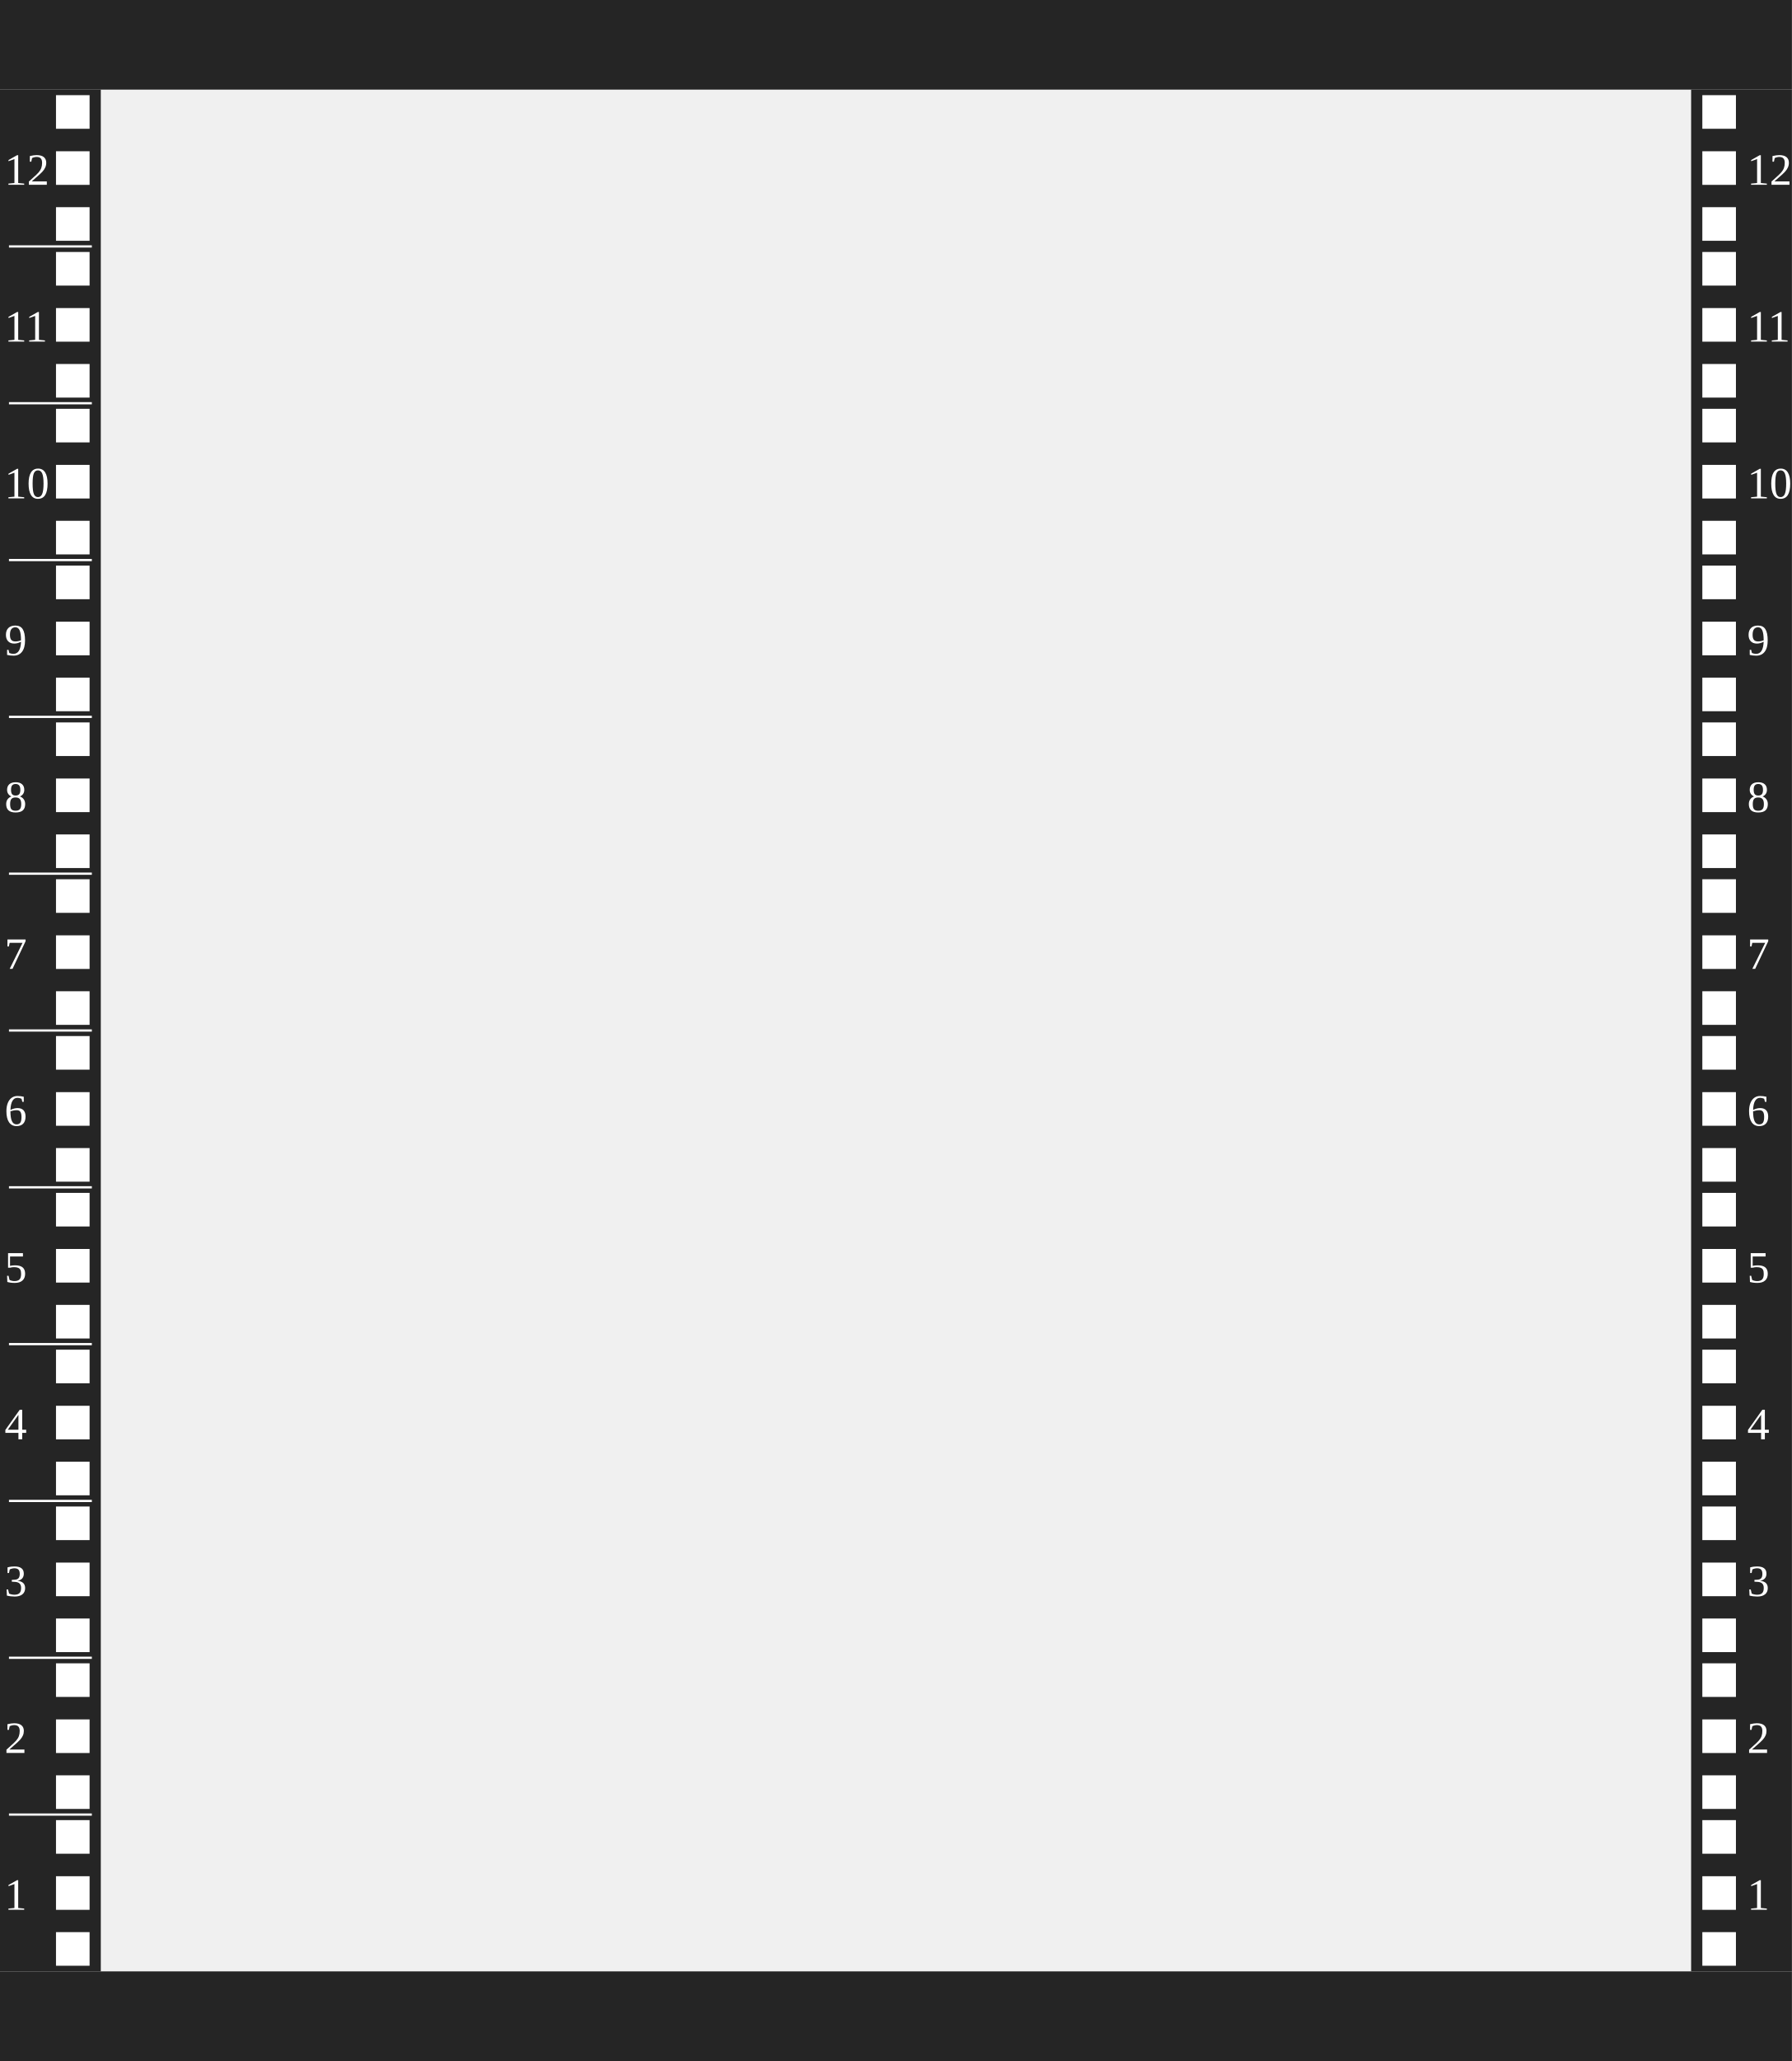
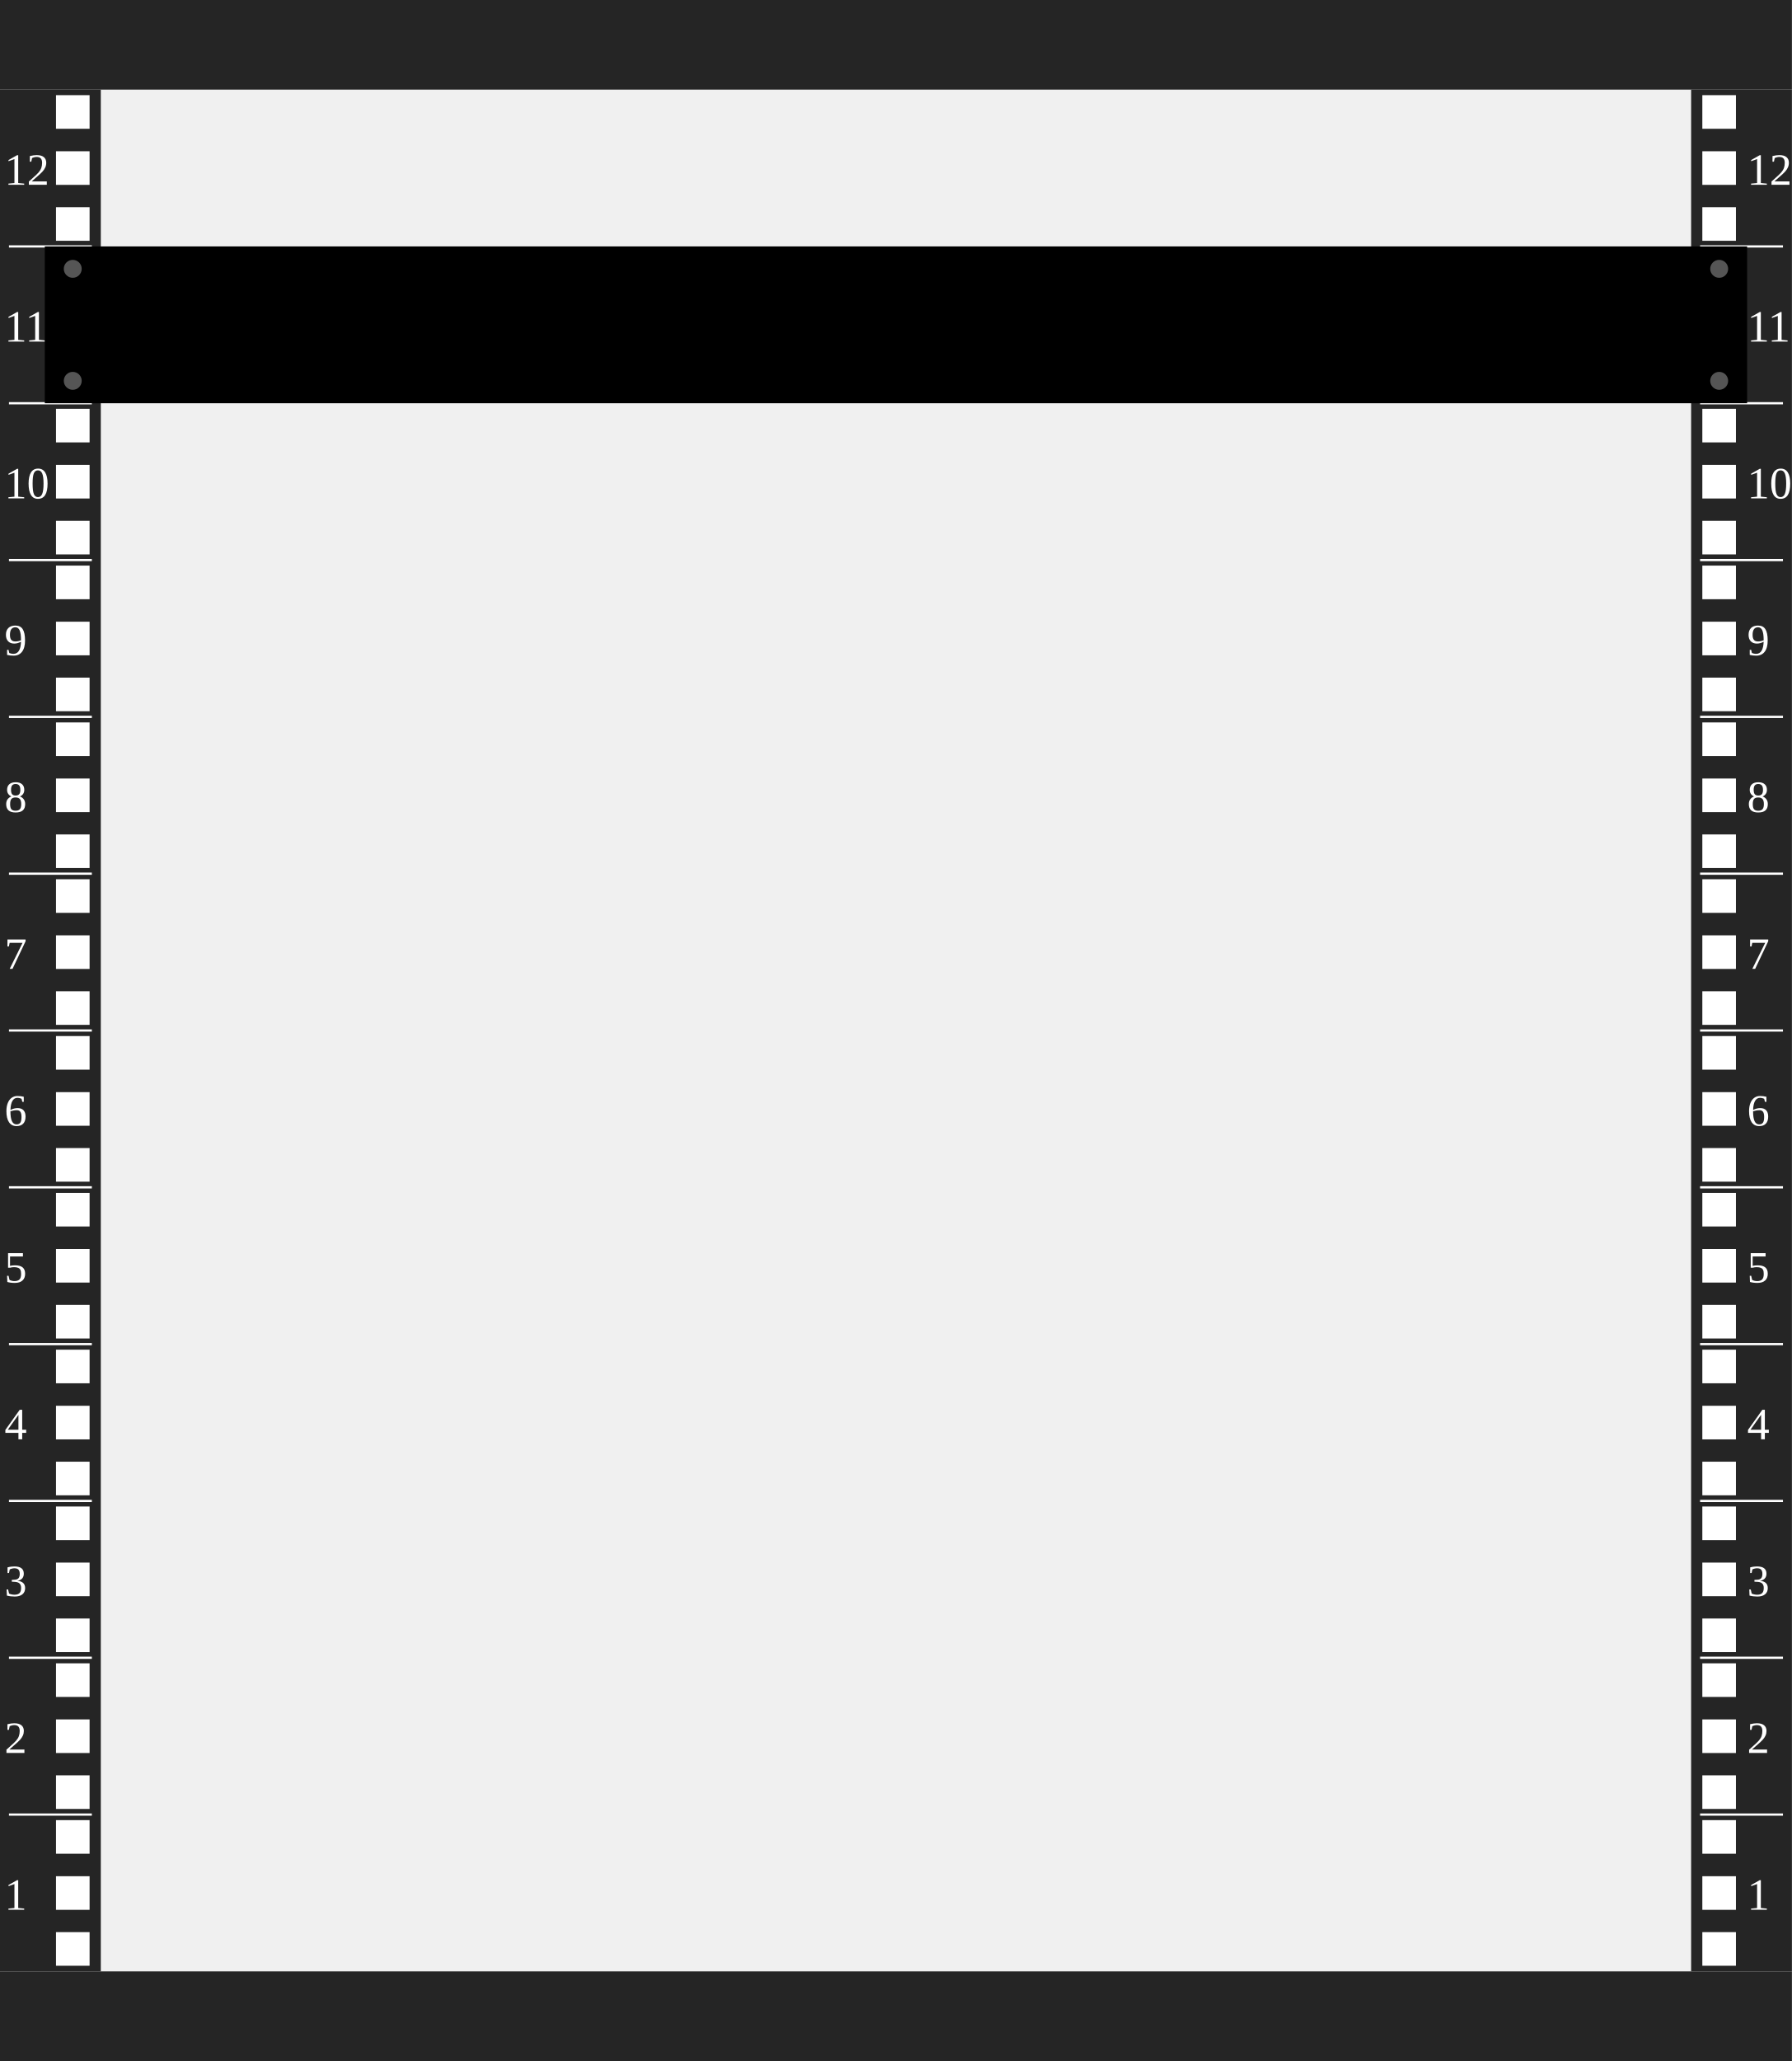
<svg xmlns="http://www.w3.org/2000/svg" baseProfile="full" height="100%" version="1.1" width="100%">
  <defs />
  <g fill="#252525" id="rack">
    <rect height="1in" width="20in" x="0in" y="0in" />
    <rect height="21.0in" width="1.125in" x="0in" y="1in" />
    <rect height="21.0in" width="1.125in" x="18.875in" y="1in" />
    <rect height="1in" width="20in" x="0in" y="22.0in" />
    <g fill="white" id="holes" style="font-size:.5in;">
      <rect height=".375in" width=".375in" x=".625in" y="1.062in" />
      <rect height=".375in" width=".375in" x="19in" y="1.062in" />
      <rect height=".375in" width=".375in" x=".625in" y="1.688in" />
      <rect height=".375in" width=".375in" x="19in" y="1.688in" />
      <rect height=".375in" width=".375in" x=".625in" y="2.312in" />
      <rect height=".375in" width=".375in" x="19in" y="2.312in" />
      <text x="0.05in" y="2.062in">12</text>
      <text x="19.5in" y="2.062in">12</text>
      <rect height=".375in" width=".375in" x=".625in" y="2.812in" />
      <rect height=".375in" width=".375in" x="19in" y="2.812in" />
      <rect height=".375in" width=".375in" x=".625in" y="3.438in" />
      <rect height=".375in" width=".375in" x="19in" y="3.438in" />
      <rect height=".375in" width=".375in" x=".625in" y="4.062in" />
      <rect height=".375in" width=".375in" x="19in" y="4.062in" />
      <text x="0.05in" y="3.812in">11</text>
      <text x="19.5in" y="3.812in">11</text>
      <rect height=".375in" width=".375in" x=".625in" y="4.562in" />
      <rect height=".375in" width=".375in" x="19in" y="4.562in" />
      <rect height=".375in" width=".375in" x=".625in" y="5.188in" />
      <rect height=".375in" width=".375in" x="19in" y="5.188in" />
      <rect height=".375in" width=".375in" x=".625in" y="5.812in" />
      <rect height=".375in" width=".375in" x="19in" y="5.812in" />
      <text x="0.05in" y="5.562in">10</text>
      <text x="19.5in" y="5.562in">10</text>
      <rect height=".375in" width=".375in" x=".625in" y="6.312in" />
      <rect height=".375in" width=".375in" x="19in" y="6.312in" />
      <rect height=".375in" width=".375in" x=".625in" y="6.938in" />
      <rect height=".375in" width=".375in" x="19in" y="6.938in" />
      <rect height=".375in" width=".375in" x=".625in" y="7.562in" />
      <rect height=".375in" width=".375in" x="19in" y="7.562in" />
      <text x="0.05in" y="7.312in">9</text>
      <text x="19.5in" y="7.312in">9</text>
      <rect height=".375in" width=".375in" x=".625in" y="8.062in" />
      <rect height=".375in" width=".375in" x="19in" y="8.062in" />
      <rect height=".375in" width=".375in" x=".625in" y="8.688in" />
      <rect height=".375in" width=".375in" x="19in" y="8.688in" />
      <rect height=".375in" width=".375in" x=".625in" y="9.312in" />
      <rect height=".375in" width=".375in" x="19in" y="9.312in" />
      <text x="0.05in" y="9.062in">8</text>
      <text x="19.5in" y="9.062in">8</text>
      <rect height=".375in" width=".375in" x=".625in" y="9.812in" />
      <rect height=".375in" width=".375in" x="19in" y="9.812in" />
      <rect height=".375in" width=".375in" x=".625in" y="10.438in" />
      <rect height=".375in" width=".375in" x="19in" y="10.438in" />
      <rect height=".375in" width=".375in" x=".625in" y="11.062in" />
      <rect height=".375in" width=".375in" x="19in" y="11.062in" />
      <text x="0.05in" y="10.812in">7</text>
      <text x="19.5in" y="10.812in">7</text>
      <rect height=".375in" width=".375in" x=".625in" y="11.562in" />
      <rect height=".375in" width=".375in" x="19in" y="11.562in" />
      <rect height=".375in" width=".375in" x=".625in" y="12.188in" />
      <rect height=".375in" width=".375in" x="19in" y="12.188in" />
      <rect height=".375in" width=".375in" x=".625in" y="12.812in" />
      <rect height=".375in" width=".375in" x="19in" y="12.812in" />
      <text x="0.05in" y="12.562in">6</text>
      <text x="19.5in" y="12.562in">6</text>
      <rect height=".375in" width=".375in" x=".625in" y="13.312in" />
      <rect height=".375in" width=".375in" x="19in" y="13.312in" />
      <rect height=".375in" width=".375in" x=".625in" y="13.938in" />
      <rect height=".375in" width=".375in" x="19in" y="13.938in" />
      <rect height=".375in" width=".375in" x=".625in" y="14.562in" />
      <rect height=".375in" width=".375in" x="19in" y="14.562in" />
      <text x="0.05in" y="14.312in">5</text>
      <text x="19.5in" y="14.312in">5</text>
      <rect height=".375in" width=".375in" x=".625in" y="15.062in" />
      <rect height=".375in" width=".375in" x="19in" y="15.062in" />
      <rect height=".375in" width=".375in" x=".625in" y="15.688in" />
      <rect height=".375in" width=".375in" x="19in" y="15.688in" />
      <rect height=".375in" width=".375in" x=".625in" y="16.312in" />
      <rect height=".375in" width=".375in" x="19in" y="16.312in" />
      <text x="0.05in" y="16.062in">4</text>
      <text x="19.5in" y="16.062in">4</text>
      <rect height=".375in" width=".375in" x=".625in" y="16.812in" />
      <rect height=".375in" width=".375in" x="19in" y="16.812in" />
      <rect height=".375in" width=".375in" x=".625in" y="17.438in" />
      <rect height=".375in" width=".375in" x="19in" y="17.438in" />
      <rect height=".375in" width=".375in" x=".625in" y="18.062in" />
      <rect height=".375in" width=".375in" x="19in" y="18.062in" />
      <text x="0.05in" y="17.812in">3</text>
      <text x="19.5in" y="17.812in">3</text>
      <rect height=".375in" width=".375in" x=".625in" y="18.562in" />
      <rect height=".375in" width=".375in" x="19in" y="18.562in" />
      <rect height=".375in" width=".375in" x=".625in" y="19.188in" />
      <rect height=".375in" width=".375in" x="19in" y="19.188in" />
      <rect height=".375in" width=".375in" x=".625in" y="19.812in" />
      <rect height=".375in" width=".375in" x="19in" y="19.812in" />
      <text x="0.05in" y="19.562in">2</text>
      <text x="19.5in" y="19.562in">2</text>
      <rect height=".375in" width=".375in" x=".625in" y="20.312in" />
      <rect height=".375in" width=".375in" x="19in" y="20.312in" />
      <rect height=".375in" width=".375in" x=".625in" y="20.938in" />
      <rect height=".375in" width=".375in" x="19in" y="20.938in" />
      <rect height=".375in" width=".375in" x=".625in" y="21.562in" />
      <rect height=".375in" width=".375in" x="19in" y="21.562in" />
      <text x="0.05in" y="21.312in">1</text>
      <text x="19.5in" y="21.312in">1</text>
      <line stroke="white" stroke-width=".025in" x1=".1in" x2="1.025in" y1="2.75in" y2="2.75in" />
+       <line stroke="white" stroke-width=".025in" x1="18.975in" x2="19.9in" y1="2.75in" y2="2.75in" />
      <line stroke="white" stroke-width=".025in" x1=".1in" x2="1.025in" y1="4.5in" y2="4.5in" />
+       <line stroke="white" stroke-width=".025in" x1="18.975in" x2="19.9in" y1="4.5in" y2="4.5in" />
      <line stroke="white" stroke-width=".025in" x1=".1in" x2="1.025in" y1="6.25in" y2="6.25in" />
+       <line stroke="white" stroke-width=".025in" x1="18.975in" x2="19.9in" y1="6.25in" y2="6.25in" />
      <line stroke="white" stroke-width=".025in" x1=".1in" x2="1.025in" y1="8.0in" y2="8.0in" />
+       <line stroke="white" stroke-width=".025in" x1="18.975in" x2="19.9in" y1="8.0in" y2="8.0in" />
      <line stroke="white" stroke-width=".025in" x1=".1in" x2="1.025in" y1="9.75in" y2="9.75in" />
+       <line stroke="white" stroke-width=".025in" x1="18.975in" x2="19.9in" y1="9.75in" y2="9.75in" />
      <line stroke="white" stroke-width=".025in" x1=".1in" x2="1.025in" y1="11.5in" y2="11.5in" />
+       <line stroke="white" stroke-width=".025in" x1="18.975in" x2="19.9in" y1="11.5in" y2="11.5in" />
      <line stroke="white" stroke-width=".025in" x1=".1in" x2="1.025in" y1="13.25in" y2="13.25in" />
+       <line stroke="white" stroke-width=".025in" x1="18.975in" x2="19.9in" y1="13.25in" y2="13.25in" />
      <line stroke="white" stroke-width=".025in" x1=".1in" x2="1.025in" y1="15.0in" y2="15.0in" />
+       <line stroke="white" stroke-width=".025in" x1="18.975in" x2="19.9in" y1="15.0in" y2="15.0in" />
      <line stroke="white" stroke-width=".025in" x1=".1in" x2="1.025in" y1="16.75in" y2="16.75in" />
+       <line stroke="white" stroke-width=".025in" x1="18.975in" x2="19.9in" y1="16.75in" y2="16.75in" />
      <line stroke="white" stroke-width=".025in" x1=".1in" x2="1.025in" y1="18.5in" y2="18.5in" />
+       <line stroke="white" stroke-width=".025in" x1="18.975in" x2="19.9in" y1="18.5in" y2="18.5in" />
      <line stroke="white" stroke-width=".025in" x1=".1in" x2="1.025in" y1="20.25in" y2="20.25in" />
+       <line stroke="white" stroke-width=".025in" x1="18.975in" x2="19.9in" y1="20.25in" y2="20.25in" />
    </g>
  </g>
+   <g id="switch">
+     <rect height="1.75in" width="19in" x=".5in" y="2.75in" />
+     <circle cx=".812in" cy="3.0in" fill="#555555" r=".1in" />
+     <circle cx=".812in" cy="4.25in" fill="#555555" r=".1in" />
+     <circle cx="19.188in" cy="3.0in" fill="#555555" r=".1in" />
+     <circle cx="19.188in" cy="4.25in" fill="#555555" r=".1in" />
+   </g>
</svg>
